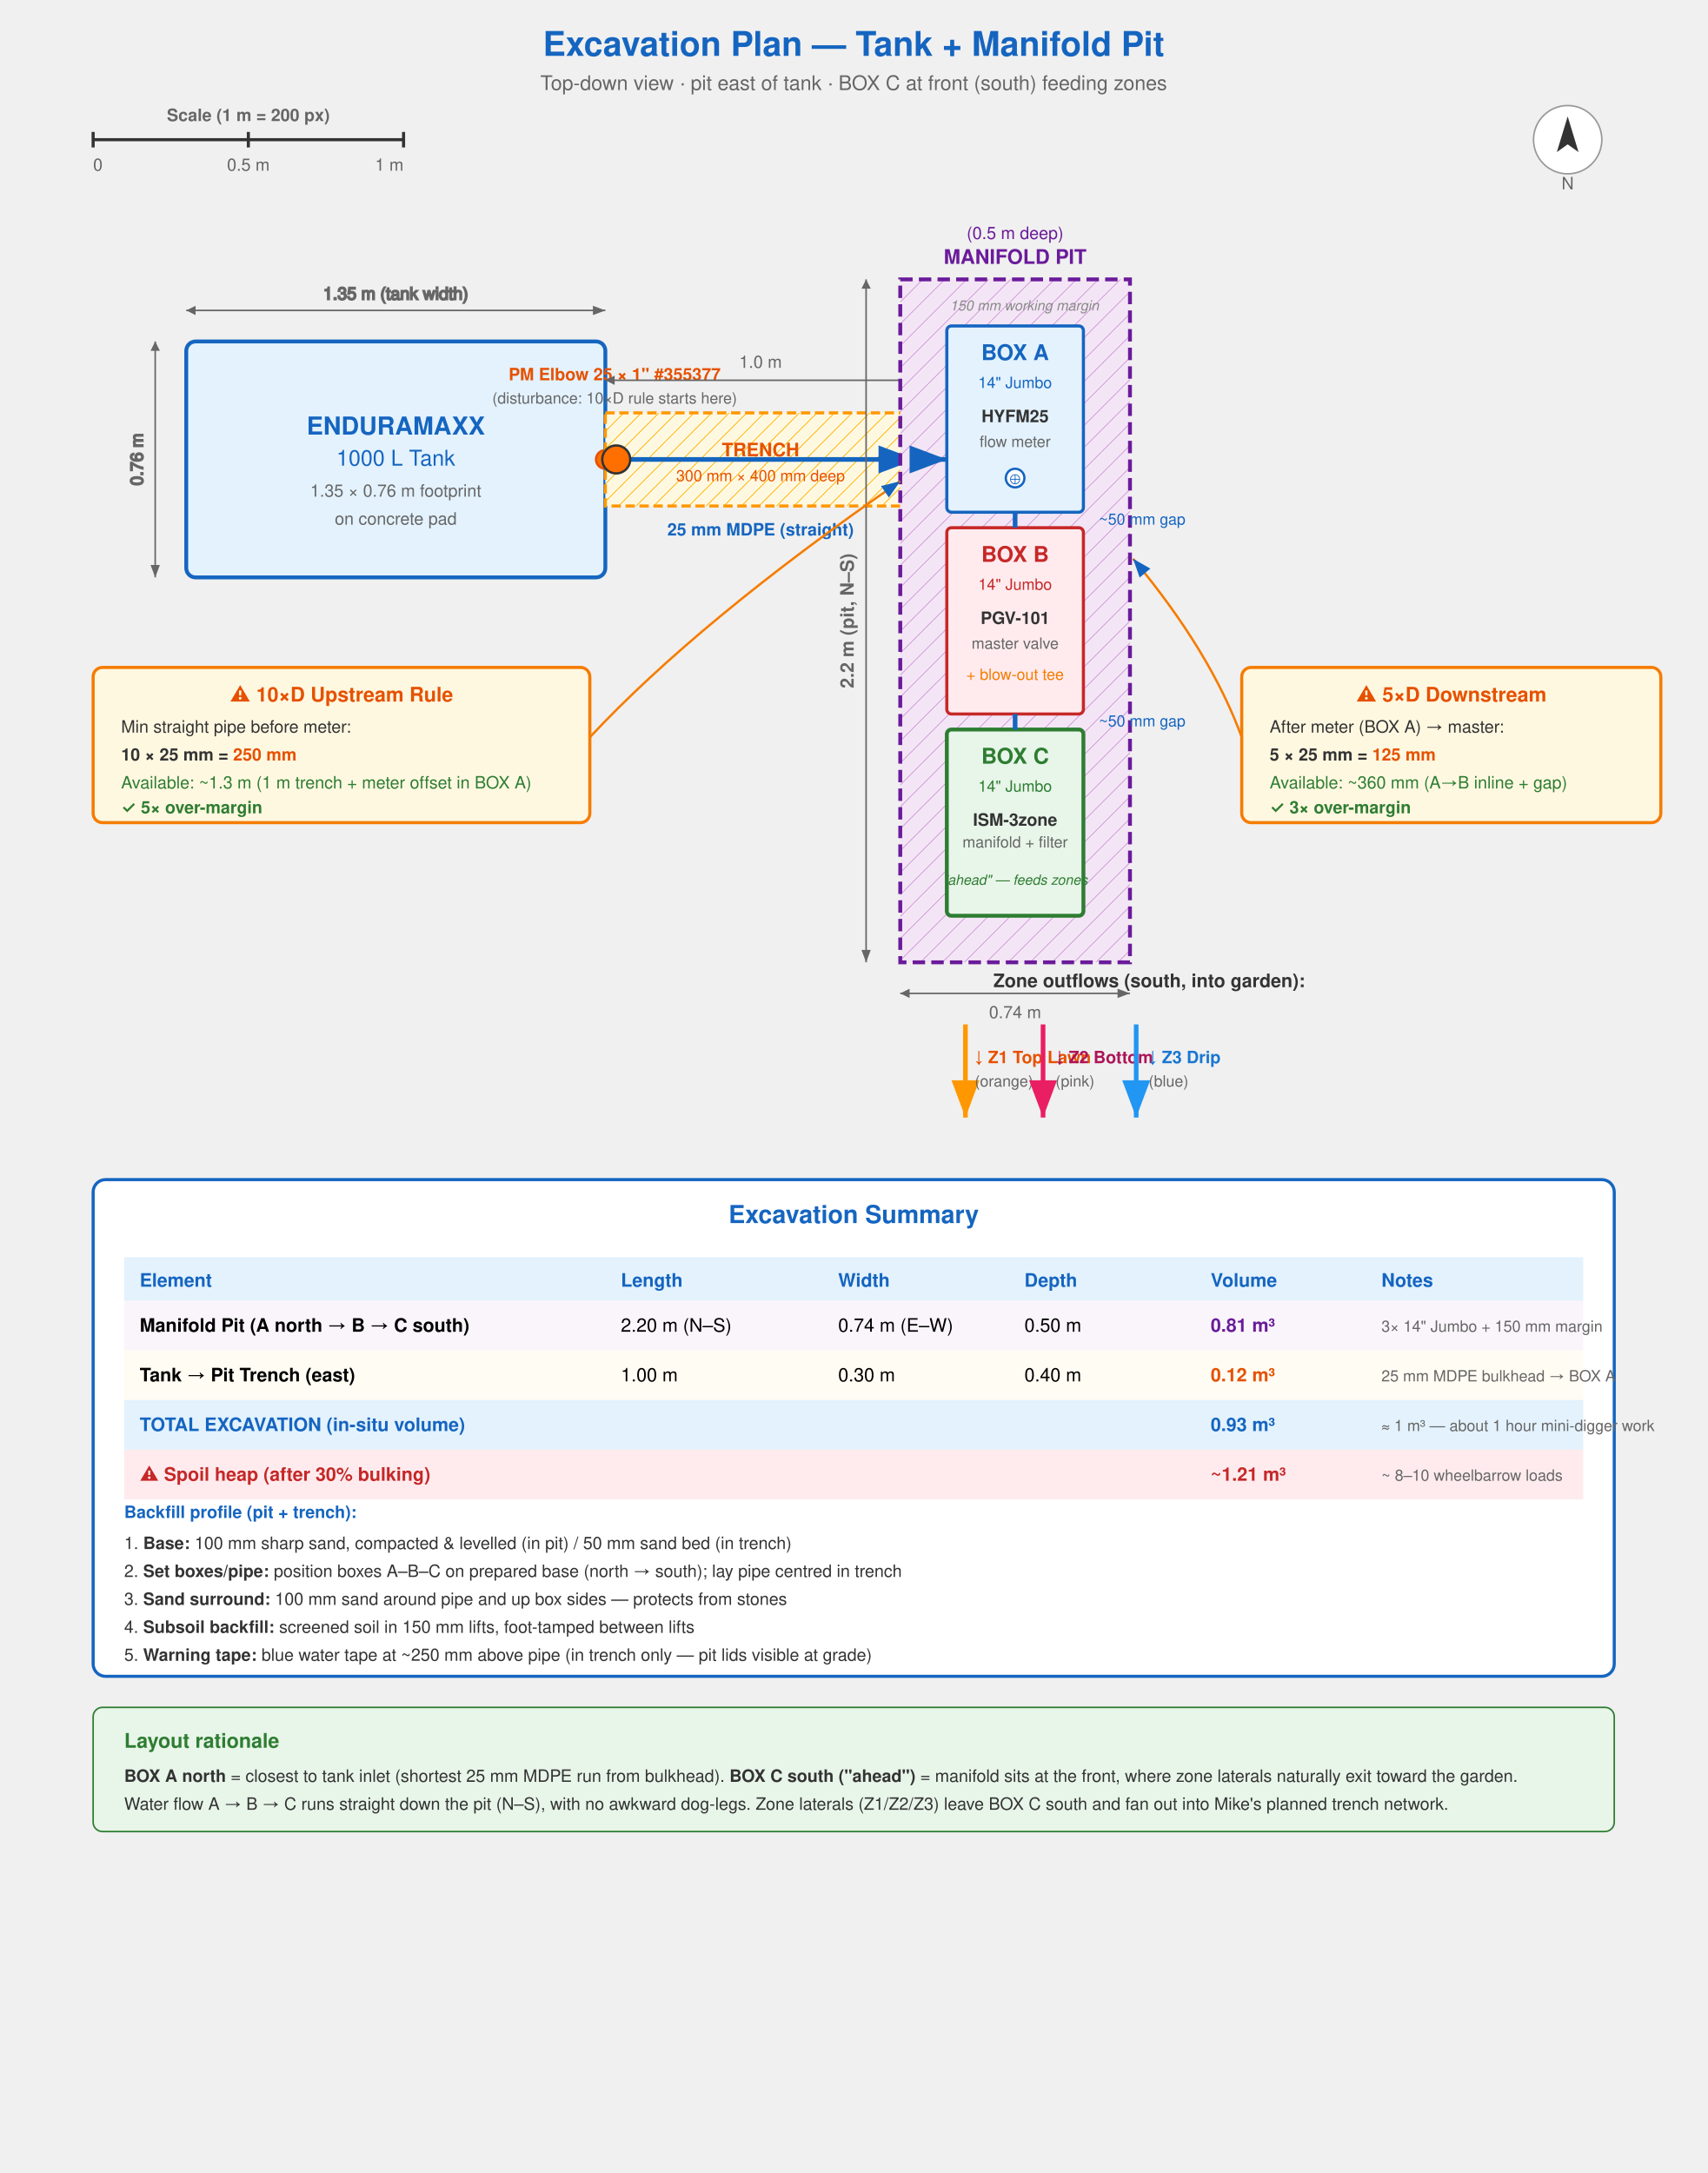
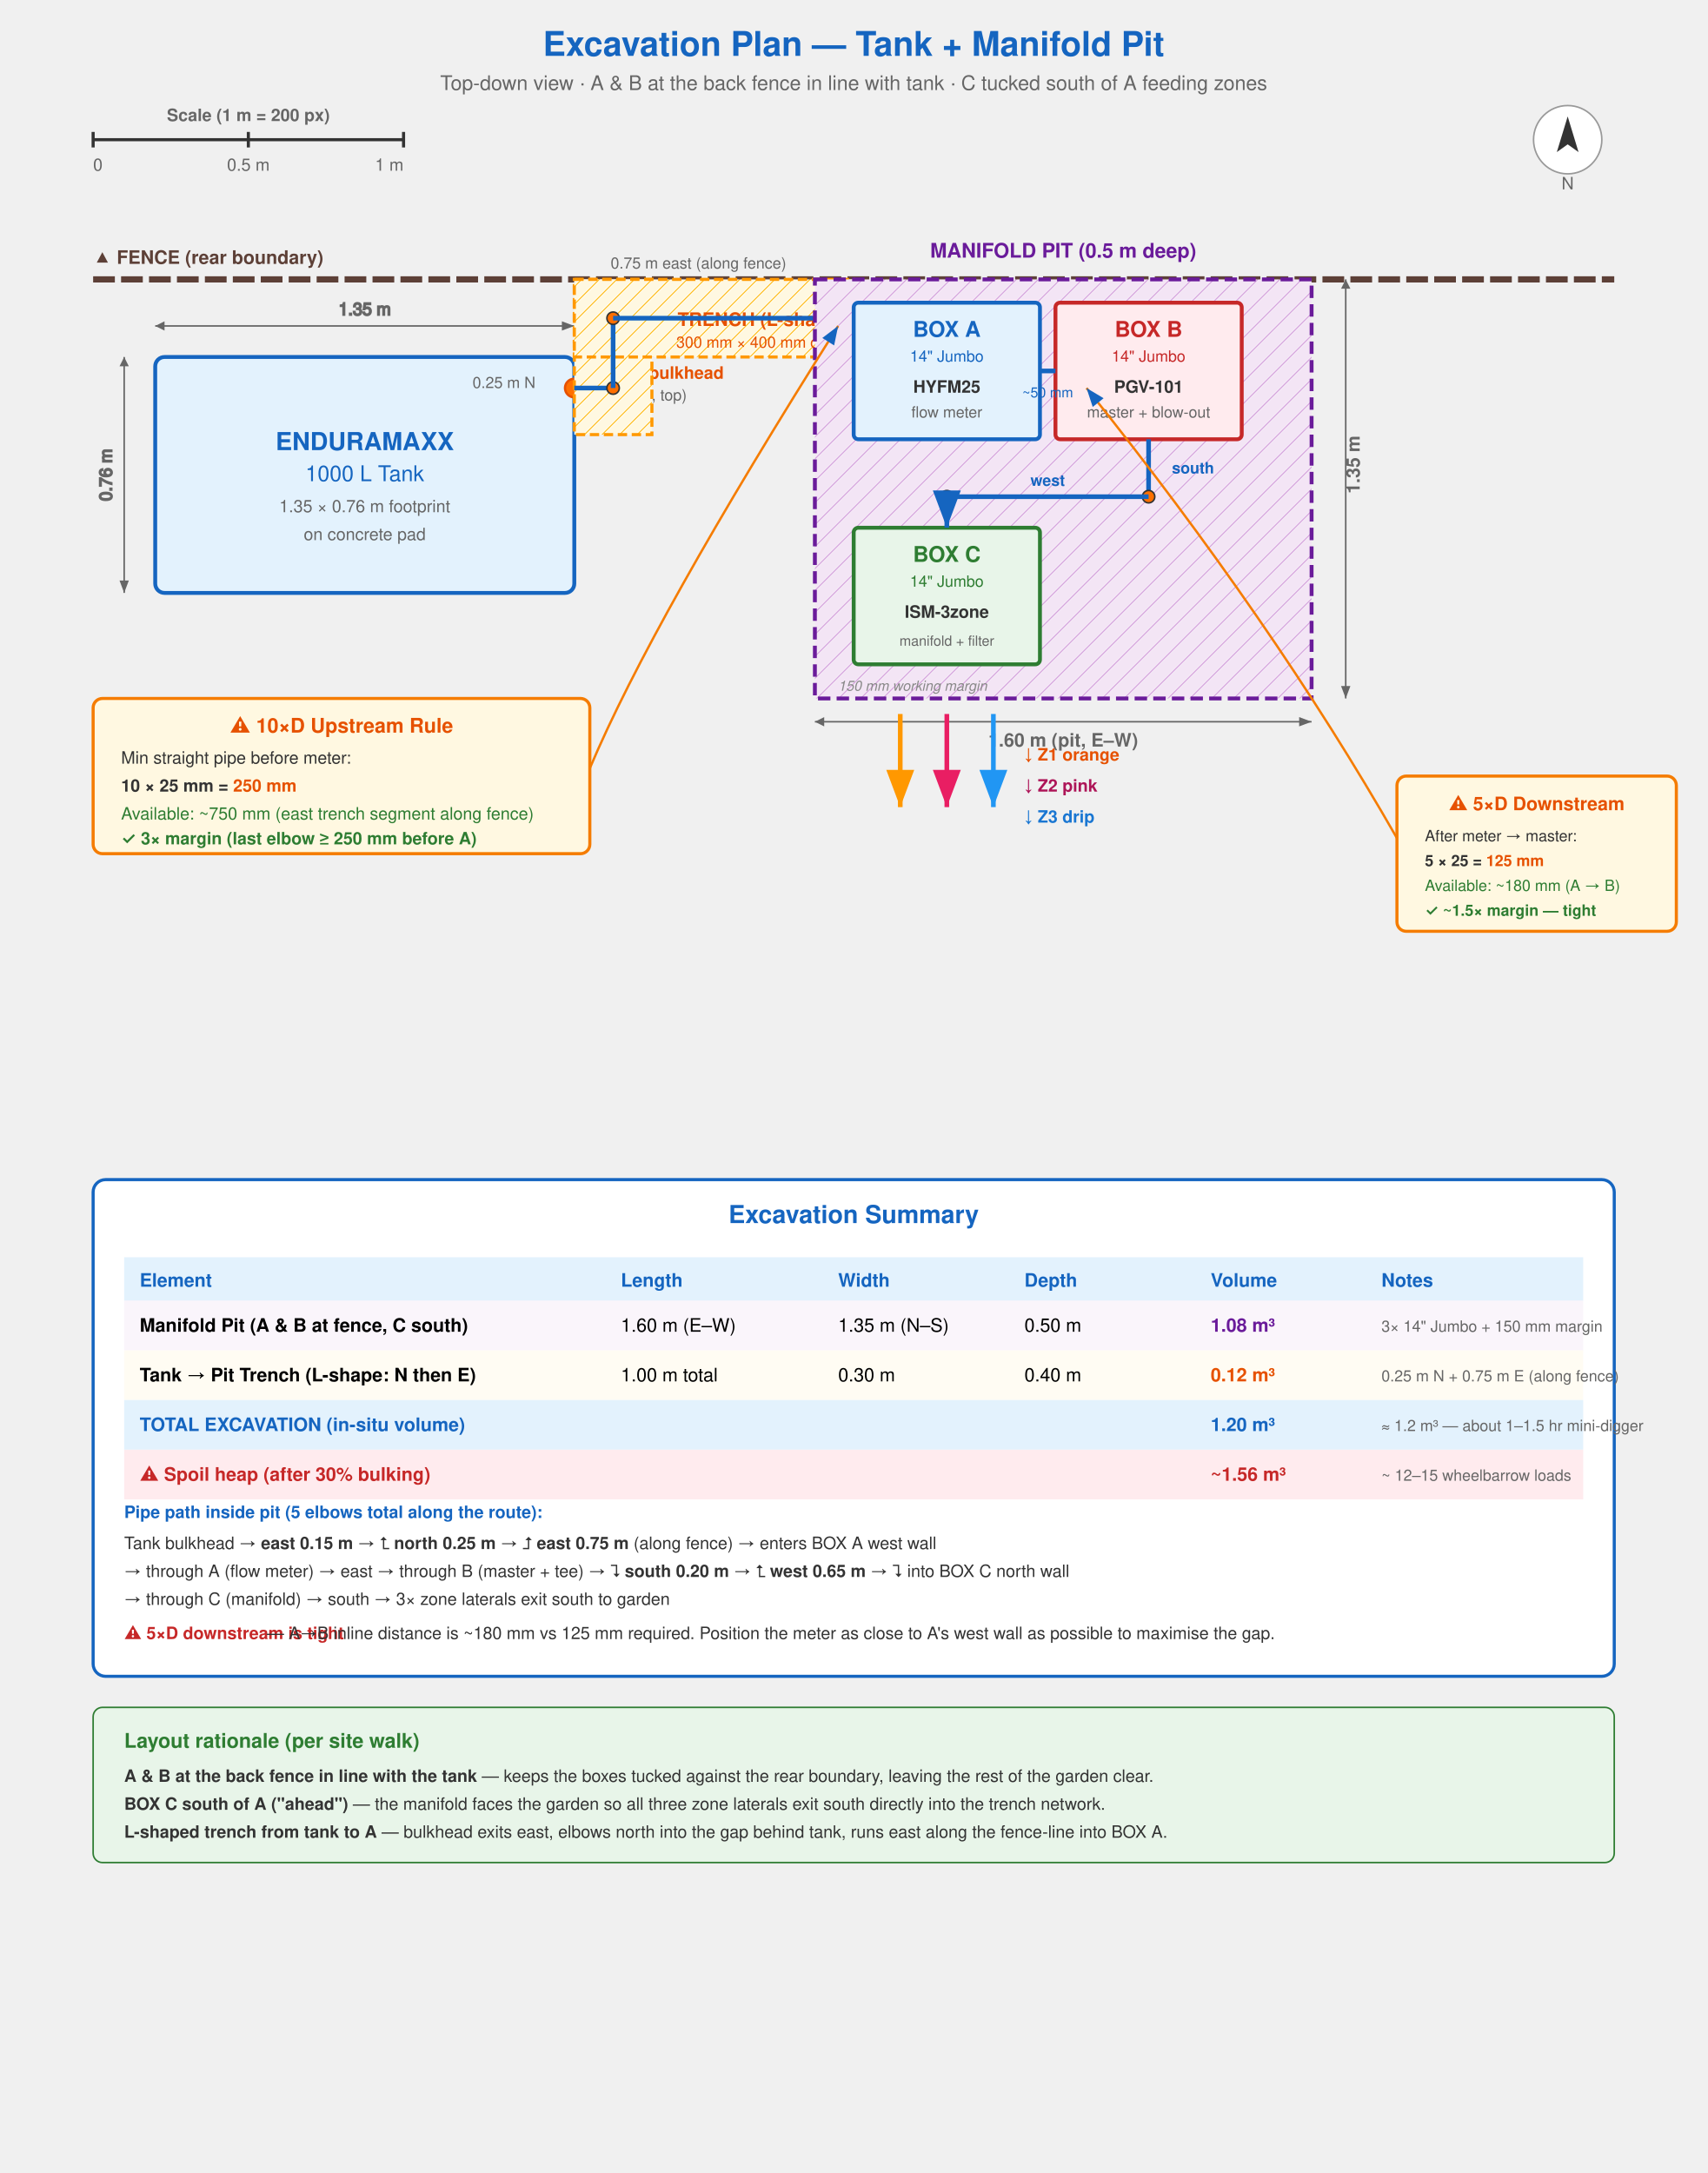
<svg xmlns="http://www.w3.org/2000/svg" viewBox="0 0 1100 1400" font-family="-apple-system, Helvetica, Arial, sans-serif" font-size="13">
  <defs>
    <pattern id="trenchHatch" patternUnits="userSpaceOnUse" width="8" height="8" patternTransform="rotate(45)">
      <rect width="8" height="8" fill="#FFF8E1" />
      <line x1="0" y1="0" x2="0" y2="8" stroke="#FFB300" stroke-width="1" />
    </pattern>
    <pattern id="pitHatch" patternUnits="userSpaceOnUse" width="10" height="10" patternTransform="rotate(45)">
      <rect width="10" height="10" fill="#F3E5F5" />
      <line x1="0" y1="0" x2="0" y2="10" stroke="#9C27B0" stroke-width="1" opacity="0.4" />
    </pattern>
+     <pattern id="grass" patternUnits="userSpaceOnUse" width="6" height="6">
+       <rect width="6" height="6" fill="#F1F8E9" />
+       <circle cx="3" cy="3" r="0.5" fill="#A5D6A7" />
+     </pattern>
    <marker id="arrow" markerWidth="10" markerHeight="10" refX="8" refY="3" orient="auto">
      <path d="M0,0 L0,6 L8,3 z" fill="#1565C0" />
    </marker>
    <marker id="arrowOrange" markerWidth="10" markerHeight="10" refX="8" refY="3" orient="auto">
      <path d="M0,0 L0,6 L8,3 z" fill="#FF9800" />
    </marker>
    <marker id="arrowPink" markerWidth="10" markerHeight="10" refX="8" refY="3" orient="auto">
      <path d="M0,0 L0,6 L8,3 z" fill="#E91E63" />
    </marker>
    <marker id="arrowBlue" markerWidth="10" markerHeight="10" refX="8" refY="3" orient="auto">
      <path d="M0,0 L0,6 L8,3 z" fill="#2196F3" />
    </marker>
    <marker id="dimArrowL" markerWidth="10" markerHeight="10" refX="2" refY="3" orient="auto">
      <path d="M8,0 L8,6 L2,3 z" fill="#666" />
    </marker>
    <marker id="dimArrowR" markerWidth="10" markerHeight="10" refX="8" refY="3" orient="auto">
      <path d="M0,0 L0,6 L8,3 z" fill="#666" />
    </marker>
  </defs>
  <text x="550" y="36" text-anchor="middle" font-size="22" font-weight="700" fill="#1565C0">Excavation Plan — Tank + Manifold Pit</text>
-   <text x="550" y="58" text-anchor="middle" font-size="13" fill="#666">Top-down view · pit east of tank · BOX C at front (south) feeding zones</text>
+   <text x="550" y="58" text-anchor="middle" font-size="13" fill="#666">Top-down view · A &amp; B at the back fence in line with tank · C tucked south of A feeding zones</text>
  <g transform="translate(1010, 90)">
    <circle cx="0" cy="0" r="22" fill="white" stroke="#999" stroke-width="1" />
    <path d="M0,-15 L7,8 L0,3 L-7,8 z" fill="#333" />
    <text x="0" y="32" text-anchor="middle" font-size="11" fill="#666">N</text>
  </g>
  <g transform="translate(60, 90)">
    <line x1="0" y1="0" x2="200" y2="0" stroke="#333" stroke-width="2" />
    <line x1="0" y1="-5" x2="0" y2="5" stroke="#333" stroke-width="2" />
    <line x1="100" y1="-5" x2="100" y2="5" stroke="#333" stroke-width="2" />
    <line x1="200" y1="-5" x2="200" y2="5" stroke="#333" stroke-width="2" />
    <text x="0" y="20" font-size="11" fill="#666">0</text>
    <text x="100" y="20" text-anchor="middle" font-size="11" fill="#666">0.5 m</text>
    <text x="200" y="20" text-anchor="end" font-size="11" fill="#666">1 m</text>
    <text x="100" y="-12" text-anchor="middle" font-size="11" fill="#666" font-weight="600">Scale (1 m = 200 px)</text>
  </g>
-   <g transform="translate(120, 220)">
+   <g>
+     <line x1="60" y1="180" x2="1040" y2="180" stroke="#5D4037" stroke-width="4" stroke-dasharray="14,4" />
+     <text x="60" y="170" font-size="12" fill="#5D4037" font-weight="600">▲ FENCE (rear boundary)</text>
+   </g>
+   <g transform="translate(100, 230)">
    <rect x="0" y="0" width="270" height="152" fill="#E3F2FD" stroke="#1565C0" stroke-width="2.5" rx="6" />
    <text x="135" y="60" text-anchor="middle" font-weight="700" fill="#1565C0" font-size="16">ENDURAMAXX</text>
    <text x="135" y="80" text-anchor="middle" fill="#1565C0" font-size="14">1000 L Tank</text>
    <text x="135" y="100" text-anchor="middle" fill="#666" font-size="11">1.35 × 0.76 m footprint</text>
    <text x="135" y="118" text-anchor="middle" fill="#666" font-size="11">on concrete pad</text>
-     <circle cx="270" cy="76" r="6" fill="#FF6F00" stroke="#E65100" stroke-width="1.5" />
-     <text x="280" y="68" font-size="11" fill="#E65100" font-weight="600">1" BSP bulkhead</text>
-     <text x="280" y="84" font-size="10" fill="#666">(east wall, mid-height)</text>
+     <circle cx="270" cy="20" r="6" fill="#FF6F00" stroke="#E65100" stroke-width="1.5" />
+     <text x="278" y="14" font-size="11" fill="#E65100" font-weight="600">1" BSP bulkhead</text>
+     <text x="278" y="28" font-size="10" fill="#666">(east wall, top)</text>
  </g>
  <g stroke="#666" stroke-width="1" fill="none">
-     <line x1="120" y1="200" x2="390" y2="200" marker-start="url(#dimArrowL)" marker-end="url(#dimArrowR)" />
-     <text x="255" y="193" text-anchor="middle" font-size="11" fill="#666">1.35 m (tank width)</text>
-     <line x1="100" y1="220" x2="100" y2="372" marker-start="url(#dimArrowL)" marker-end="url(#dimArrowR)" />
-     <text x="92" y="296" text-anchor="middle" font-size="11" fill="#666" transform="rotate(-90 92 296)">0.76 m</text>
-   </g>
-   <g>
-     <rect x="390" y="266" width="200" height="60" fill="url(#trenchHatch)" stroke="#FF9800" stroke-width="2" stroke-dasharray="6,3" />
-     <text x="490" y="294" text-anchor="middle" font-size="12" fill="#E65100" font-weight="600">TRENCH</text>
-     <text x="490" y="310" text-anchor="middle" font-size="10" fill="#E65100">300 mm × 400 mm deep</text>
-     <line x1="396" y1="296" x2="590" y2="296" stroke="#1565C0" stroke-width="3" marker-end="url(#arrow)" />
-     <text x="490" y="345" text-anchor="middle" font-size="11" fill="#1565C0" font-weight="600">25 mm MDPE (straight)</text>
-     <circle cx="397" cy="296" r="9" fill="#FF6F00" stroke="#333" stroke-width="1.5" />
-     <text x="396" y="245" text-anchor="middle" font-size="11" fill="#E65100" font-weight="600">PM Elbow 25 × 1" #355377</text>
-     <text x="396" y="260" text-anchor="middle" font-size="10" fill="#666">(disturbance: 10×D rule starts here)</text>
-     <line x1="390" y1="245" x2="590" y2="245" stroke="#666" stroke-width="1" marker-start="url(#dimArrowL)" marker-end="url(#dimArrowR)" />
-     <text x="490" y="237" text-anchor="middle" font-size="11" fill="#666">1.0 m</text>
-     <line x1="608" y1="266" x2="608" y2="326" stroke="#666" stroke-width="1" marker-start="url(#dimArrowL)" marker-end="url(#dimArrowR)" />
-     <text x="618" y="300" font-size="11" fill="#666">0.3 m</text>
-   </g>
-   <g transform="translate(580, 180)">
-     <rect x="0" y="0" width="148" height="440" fill="url(#pitHatch)" stroke="#6A1B9A" stroke-width="2.5" stroke-dasharray="8,4" />
-     <line x1="-22" y1="0" x2="-22" y2="440" stroke="#666" stroke-width="1" marker-start="url(#dimArrowL)" marker-end="url(#dimArrowR)" />
-     <text x="-30" y="220" text-anchor="middle" font-size="12" fill="#666" font-weight="600" transform="rotate(-90 -30 220)">2.2 m (pit, N–S)</text>
-     <line x1="0" y1="460" x2="148" y2="460" stroke="#666" stroke-width="1" marker-start="url(#dimArrowL)" marker-end="url(#dimArrowR)" />
-     <text x="74" y="476" text-anchor="middle" font-size="11" fill="#666">0.74 m</text>
-     <text x="74" y="-10" text-anchor="middle" font-size="13" fill="#6A1B9A" font-weight="700">MANIFOLD PIT</text>
-     <text x="74" y="-26" text-anchor="middle" font-size="11" fill="#6A1B9A">(0.5 m deep)</text>
-     <g transform="translate(30, 30)">
-       <rect x="0" y="0" width="88" height="120" fill="#E3F2FD" stroke="#1565C0" stroke-width="2" rx="3" />
-       <text x="44" y="22" text-anchor="middle" font-weight="700" fill="#1565C0" font-size="14">BOX A</text>
-       <text x="44" y="40" text-anchor="middle" font-size="10" fill="#1565C0">14" Jumbo</text>
-       <text x="44" y="62" text-anchor="middle" font-size="11" fill="#333" font-weight="600">HYFM25</text>
-       <text x="44" y="78" text-anchor="middle" font-size="10" fill="#666">flow meter</text>
-       <circle cx="44" cy="98" r="6" fill="white" stroke="#1565C0" stroke-width="1.5" />
-       <text x="44" y="102" text-anchor="middle" font-size="9" fill="#1565C0">⊕</text>
-     </g>
-     <g transform="translate(30, 160)">
-       <rect x="0" y="0" width="88" height="120" fill="#FFEBEE" stroke="#C62828" stroke-width="2" rx="3" />
-       <text x="44" y="22" text-anchor="middle" font-weight="700" fill="#C62828" font-size="14">BOX B</text>
-       <text x="44" y="40" text-anchor="middle" font-size="10" fill="#C62828">14" Jumbo</text>
-       <text x="44" y="62" text-anchor="middle" font-size="11" fill="#333" font-weight="600">PGV-101</text>
-       <text x="44" y="78" text-anchor="middle" font-size="10" fill="#666">master valve</text>
-       <text x="44" y="98" text-anchor="middle" font-size="10" fill="#F57C00">+ blow-out tee</text>
-     </g>
-     <g transform="translate(30, 290)">
-       <rect x="0" y="0" width="88" height="120" fill="#E8F5E9" stroke="#2E7D32" stroke-width="2.5" rx="3" />
-       <text x="44" y="22" text-anchor="middle" font-weight="700" fill="#2E7D32" font-size="14">BOX C</text>
-       <text x="44" y="40" text-anchor="middle" font-size="10" fill="#2E7D32">14" Jumbo</text>
-       <text x="44" y="62" text-anchor="middle" font-size="11" fill="#333" font-weight="600">ISM-3zone</text>
-       <text x="44" y="76" text-anchor="middle" font-size="10" fill="#666">manifold + filter</text>
-       <text x="44" y="100" text-anchor="middle" font-size="9" fill="#2E7D32" font-style="italic">"ahead" — feeds zones</text>
-     </g>
-     <line x1="74" y1="150" x2="74" y2="160" stroke="#1565C0" stroke-width="3" />
-     <line x1="74" y1="280" x2="74" y2="290" stroke="#1565C0" stroke-width="3" />
-     <text x="128" y="158" font-size="10" fill="#1565C0">~50 mm gap</text>
-     <text x="128" y="288" font-size="10" fill="#1565C0">~50 mm gap</text>
-   </g>
-   <line x1="590" y1="296" x2="610" y2="296" stroke="#1565C0" stroke-width="3" marker-end="url(#arrow)" />
-   <text x="660" y="200" text-anchor="middle" font-size="9" fill="#888" font-style="italic">150 mm working margin</text>
-   <g transform="translate(640, 640)">
-     <text x="0" y="-4" font-size="12" fill="#333" font-weight="600">Zone outflows (south, into garden):</text>
-     <line x1="-18" y1="20" x2="-18" y2="80" stroke="#FF9800" stroke-width="3" marker-end="url(#arrowOrange)" />
-     <text x="-12" y="45" font-size="11" fill="#E65100" font-weight="600">↓ Z1 Top Lawn</text>
-     <text x="-12" y="60" font-size="10" fill="#666">(orange)</text>
-     <line x1="32" y1="20" x2="32" y2="80" stroke="#E91E63" stroke-width="3" marker-end="url(#arrowPink)" />
-     <text x="40" y="45" font-size="11" fill="#AD1457" font-weight="600">↓ Z2 Bottom</text>
-     <text x="40" y="60" font-size="10" fill="#666">(pink)</text>
-     <line x1="92" y1="20" x2="92" y2="80" stroke="#2196F3" stroke-width="3" marker-end="url(#arrowBlue)" />
-     <text x="100" y="45" font-size="11" fill="#1976D2" font-weight="600">↓ Z3 Drip</text>
-     <text x="100" y="60" font-size="10" fill="#666">(blue)</text>
-   </g>
-   <g>
-     <rect x="60" y="430" width="320" height="100" fill="#FFF8E1" stroke="#F57C00" stroke-width="2" rx="6" />
-     <text x="220" y="452" text-anchor="middle" font-size="13" font-weight="700" fill="#E65100">⚠ 10×D Upstream Rule</text>
-     <text x="78" y="472" font-size="11" fill="#333">Min straight pipe before meter:</text>
-     <text x="78" y="490" font-size="11" fill="#333" font-weight="600">10 × 25 mm = <tspan fill="#E65100">250 mm</tspan>
-     </text>
-     <text x="78" y="508" font-size="11" fill="#2E7D32">Available: ~1.3 m (1 m trench + meter offset in BOX A)</text>
-     <text x="78" y="524" font-size="11" fill="#2E7D32" font-weight="600">✓ 5× over-margin</text>
-     <path d="M380,475 Q450,400 580,310" fill="none" stroke="#F57C00" stroke-width="1.5" marker-end="url(#arrow)" />
-   </g>
-   <g>
-     <rect x="800" y="430" width="270" height="100" fill="#FFF8E1" stroke="#F57C00" stroke-width="2" rx="6" />
-     <text x="935" y="452" text-anchor="middle" font-size="13" font-weight="700" fill="#E65100">⚠ 5×D Downstream</text>
-     <text x="818" y="472" font-size="11" fill="#333">After meter (BOX A) → master:</text>
-     <text x="818" y="490" font-size="11" fill="#333" font-weight="600">5 × 25 mm = <tspan fill="#E65100">125 mm</tspan>
-     </text>
-     <text x="818" y="508" font-size="11" fill="#2E7D32">Available: ~360 mm (A→B inline + gap)</text>
-     <text x="818" y="524" font-size="11" fill="#2E7D32" font-weight="600">✓ 3× over-margin</text>
-     <path d="M800,475 Q780,420 730,360" fill="none" stroke="#F57C00" stroke-width="1.5" marker-end="url(#arrow)" />
+     <line x1="100" y1="210" x2="370" y2="210" marker-start="url(#dimArrowL)" marker-end="url(#dimArrowR)" />
+     <text x="235" y="203" text-anchor="middle" font-size="11" fill="#666">1.35 m</text>
+     <line x1="80" y1="230" x2="80" y2="382" marker-start="url(#dimArrowL)" marker-end="url(#dimArrowR)" />
+     <text x="72" y="306" text-anchor="middle" font-size="11" fill="#666" transform="rotate(-90 72 306)">0.76 m</text>
+     <line x1="385" y1="180" x2="385" y2="230" marker-start="url(#dimArrowL)" marker-end="url(#dimArrowR)" stroke="#888" />
+     <text x="392" y="207" font-size="10" fill="#888">0.25 m gap</text>
+   </g>
+   <g>
+     <rect x="370" y="220" width="50" height="60" fill="url(#trenchHatch)" stroke="#FF9800" stroke-width="2" stroke-dasharray="6,3" />
+     <rect x="370" y="180" width="50" height="40" fill="url(#trenchHatch)" stroke="#FF9800" stroke-width="2" stroke-dasharray="6,3" />
+     <rect x="370" y="180" width="180" height="50" fill="url(#trenchHatch)" stroke="#FF9800" stroke-width="2" stroke-dasharray="6,3" />
+     <text x="490" y="210" text-anchor="middle" font-size="12" fill="#E65100" font-weight="600">TRENCH (L-shape)</text>
+     <text x="490" y="224" text-anchor="middle" font-size="10" fill="#E65100">300 mm × 400 mm deep</text>
+     <line x1="370" y1="250" x2="395" y2="250" stroke="#1565C0" stroke-width="3" />
+     <circle cx="395" cy="250" r="4" fill="#FF6F00" stroke="#333" stroke-width="1" />
+     <line x1="395" y1="250" x2="395" y2="205" stroke="#1565C0" stroke-width="3" />
+     <circle cx="395" cy="205" r="4" fill="#FF6F00" stroke="#333" stroke-width="1" />
+     <line x1="395" y1="205" x2="550" y2="205" stroke="#1565C0" stroke-width="3" marker-end="url(#arrow)" />
+     <text x="345" y="250" text-anchor="end" font-size="10" fill="#666">0.25 m N</text>
+     <text x="450" y="173" text-anchor="middle" font-size="10" fill="#666">0.75 m east (along fence)</text>
+   </g>
+   <g>
+     <rect x="525" y="180" width="320" height="270" fill="url(#pitHatch)" stroke="#6A1B9A" stroke-width="2.5" stroke-dasharray="8,4" />
+     <line x1="525" y1="465" x2="845" y2="465" stroke="#666" stroke-width="1" marker-start="url(#dimArrowL)" marker-end="url(#dimArrowR)" />
+     <text x="685" y="481" text-anchor="middle" font-size="12" fill="#666" font-weight="600">1.60 m (pit, E–W)</text>
+     <line x1="867" y1="180" x2="867" y2="450" stroke="#666" stroke-width="1" marker-start="url(#dimArrowL)" marker-end="url(#dimArrowR)" />
+     <text x="876" y="318" font-size="12" fill="#666" font-weight="600" transform="rotate(-90 876 318)">1.35 m</text>
+     <text x="685" y="166" text-anchor="middle" font-size="13" fill="#6A1B9A" font-weight="700">MANIFOLD PIT (0.5 m deep)</text>
+     <g transform="translate(550, 195)">
+       <rect x="0" y="0" width="120" height="88" fill="#E3F2FD" stroke="#1565C0" stroke-width="2.5" rx="3" />
+       <text x="60" y="22" text-anchor="middle" font-weight="700" fill="#1565C0" font-size="14">BOX A</text>
+       <text x="60" y="38" text-anchor="middle" font-size="10" fill="#1565C0">14" Jumbo</text>
+       <text x="60" y="58" text-anchor="middle" font-size="11" fill="#333" font-weight="600">HYFM25</text>
+       <text x="60" y="74" text-anchor="middle" font-size="10" fill="#666">flow meter</text>
+     </g>
+     <g transform="translate(680, 195)">
+       <rect x="0" y="0" width="120" height="88" fill="#FFEBEE" stroke="#C62828" stroke-width="2.5" rx="3" />
+       <text x="60" y="22" text-anchor="middle" font-weight="700" fill="#C62828" font-size="14">BOX B</text>
+       <text x="60" y="38" text-anchor="middle" font-size="10" fill="#C62828">14" Jumbo</text>
+       <text x="60" y="58" text-anchor="middle" font-size="11" fill="#333" font-weight="600">PGV-101</text>
+       <text x="60" y="74" text-anchor="middle" font-size="10" fill="#666">master + blow-out</text>
+     </g>
+     <g transform="translate(550, 340)">
+       <rect x="0" y="0" width="120" height="88" fill="#E8F5E9" stroke="#2E7D32" stroke-width="2.5" rx="3" />
+       <text x="60" y="22" text-anchor="middle" font-weight="700" fill="#2E7D32" font-size="14">BOX C</text>
+       <text x="60" y="38" text-anchor="middle" font-size="10" fill="#2E7D32">14" Jumbo</text>
+       <text x="60" y="58" text-anchor="middle" font-size="11" fill="#333" font-weight="600">ISM-3zone</text>
+       <text x="60" y="76" text-anchor="middle" font-size="9" fill="#666">manifold + filter</text>
+     </g>
+     <line x1="670" y1="239" x2="680" y2="239" stroke="#1565C0" stroke-width="3" />
+     <text x="675" y="256" text-anchor="middle" font-size="9" fill="#1565C0">~50 mm</text>
+     <line x1="740" y1="283" x2="740" y2="320" stroke="#1565C0" stroke-width="3" />
+     <circle cx="740" cy="320" r="4" fill="#FF6F00" stroke="#333" stroke-width="1" />
+     <line x1="740" y1="320" x2="610" y2="320" stroke="#1565C0" stroke-width="3" />
+     <circle cx="610" cy="320" r="4" fill="#FF6F00" stroke="#333" stroke-width="1" />
+     <line x1="610" y1="320" x2="610" y2="340" stroke="#1565C0" stroke-width="3" marker-end="url(#arrow)" />
+     <text x="755" y="305" font-size="10" fill="#1565C0" font-weight="600">south</text>
+     <text x="675" y="313" text-anchor="middle" font-size="10" fill="#1565C0" font-weight="600">west</text>
+     <text x="540" y="445" font-size="9" fill="#888" font-style="italic">150 mm working margin</text>
+   </g>
+   <g transform="translate(580, 460)">
+     <line x1="0" y1="0" x2="0" y2="60" stroke="#FF9800" stroke-width="3" marker-end="url(#arrowOrange)" />
+     <line x1="30" y1="0" x2="30" y2="60" stroke="#E91E63" stroke-width="3" marker-end="url(#arrowPink)" />
+     <line x1="60" y1="0" x2="60" y2="60" stroke="#2196F3" stroke-width="3" marker-end="url(#arrowBlue)" />
+     <text x="80" y="30" font-size="11" fill="#E65100" font-weight="600">↓ Z1 orange</text>
+     <text x="80" y="50" font-size="11" fill="#AD1457" font-weight="600">↓ Z2 pink</text>
+     <text x="80" y="70" font-size="11" fill="#1976D2" font-weight="600">↓ Z3 drip</text>
+   </g>
+   <g>
+     <rect x="60" y="450" width="320" height="100" fill="#FFF8E1" stroke="#F57C00" stroke-width="2" rx="6" />
+     <text x="220" y="472" text-anchor="middle" font-size="13" font-weight="700" fill="#E65100">⚠ 10×D Upstream Rule</text>
+     <text x="78" y="492" font-size="11" fill="#333">Min straight pipe before meter:</text>
+     <text x="78" y="510" font-size="11" fill="#333" font-weight="600">10 × 25 mm = <tspan fill="#E65100">250 mm</tspan>
+     </text>
+     <text x="78" y="528" font-size="11" fill="#2E7D32">Available: ~750 mm (east trench segment along fence)</text>
+     <text x="78" y="544" font-size="11" fill="#2E7D32" font-weight="600">✓ 3× margin (last elbow ≥ 250 mm before A)</text>
+     <path d="M380,495 Q420,400 540,210" fill="none" stroke="#F57C00" stroke-width="1.5" marker-end="url(#arrow)" />
+   </g>
+   <g>
+     <rect x="900" y="500" width="180" height="100" fill="#FFF8E1" stroke="#F57C00" stroke-width="2" rx="6" />
+     <text x="990" y="522" text-anchor="middle" font-size="12" font-weight="700" fill="#E65100">⚠ 5×D Downstream</text>
+     <text x="918" y="542" font-size="10" fill="#333">After meter → master:</text>
+     <text x="918" y="558" font-size="10" fill="#333" font-weight="600">5 × 25 = <tspan fill="#E65100">125 mm</tspan>
+     </text>
+     <text x="918" y="574" font-size="10" fill="#2E7D32">Available: ~180 mm (A → B)</text>
+     <text x="918" y="590" font-size="10" fill="#2E7D32" font-weight="600">✓ ~1.5× margin — tight</text>
+     <path d="M900,540 Q820,400 700,250" fill="none" stroke="#F57C00" stroke-width="1.5" marker-end="url(#arrow)" />
  </g>
  <g transform="translate(60, 760)">
    <rect x="0" y="0" width="980" height="320" fill="white" stroke="#1565C0" stroke-width="2" rx="8" />
    <text x="490" y="28" text-anchor="middle" font-size="16" font-weight="700" fill="#1565C0">Excavation Summary</text>
    <g transform="translate(20, 50)">
      <rect x="0" y="0" width="940" height="28" fill="#E3F2FD" />
      <text x="10" y="19" font-size="12" font-weight="700" fill="#1565C0">Element</text>
      <text x="320" y="19" font-size="12" font-weight="700" fill="#1565C0">Length</text>
      <text x="460" y="19" font-size="12" font-weight="700" fill="#1565C0">Width</text>
      <text x="580" y="19" font-size="12" font-weight="700" fill="#1565C0">Depth</text>
      <text x="700" y="19" font-size="12" font-weight="700" fill="#1565C0">Volume</text>
      <text x="810" y="19" font-size="12" font-weight="700" fill="#1565C0">Notes</text>
    </g>
    <g transform="translate(20, 78)" font-size="12">
      <rect x="0" y="0" width="940" height="32" fill="#F3E5F5" opacity="0.4" />
-       <text x="10" y="20" font-weight="600">Manifold Pit (A north → B → C south)</text>
-       <text x="320" y="20">2.20 m (N–S)</text>
-       <text x="460" y="20">0.74 m (E–W)</text>
+       <text x="10" y="20" font-weight="600">Manifold Pit (A &amp; B at fence, C south)</text>
+       <text x="320" y="20">1.60 m (E–W)</text>
+       <text x="460" y="20">1.35 m (N–S)</text>
      <text x="580" y="20">0.50 m</text>
-       <text x="700" y="20" font-weight="700" fill="#6A1B9A">0.81 m³</text>
+       <text x="700" y="20" font-weight="700" fill="#6A1B9A">1.08 m³</text>
      <text x="810" y="20" font-size="10" fill="#666">3× 14" Jumbo + 150 mm margin</text>
    </g>
    <g transform="translate(20, 110)" font-size="12">
      <rect x="0" y="0" width="940" height="32" fill="#FFF8E1" opacity="0.4" />
-       <text x="10" y="20" font-weight="600">Tank → Pit Trench (east)</text>
-       <text x="320" y="20">1.00 m</text>
+       <text x="10" y="20" font-weight="600">Tank → Pit Trench (L-shape: N then E)</text>
+       <text x="320" y="20">1.00 m total</text>
      <text x="460" y="20">0.30 m</text>
      <text x="580" y="20">0.40 m</text>
      <text x="700" y="20" font-weight="700" fill="#E65100">0.12 m³</text>
-       <text x="810" y="20" font-size="10" fill="#666">25 mm MDPE bulkhead → BOX A</text>
+       <text x="810" y="20" font-size="10" fill="#666">0.25 m N + 0.75 m E (along fence)</text>
    </g>
    <g transform="translate(20, 142)" font-size="12">
      <rect x="0" y="0" width="940" height="32" fill="#E3F2FD" />
      <text x="10" y="20" font-weight="700" fill="#1565C0">TOTAL EXCAVATION (in-situ volume)</text>
-       <text x="700" y="20" font-weight="700" fill="#1565C0">0.93 m³</text>
-       <text x="810" y="20" font-size="10" fill="#666">≈ 1 m³ — about 1 hour mini-digger work</text>
+       <text x="700" y="20" font-weight="700" fill="#1565C0">1.20 m³</text>
+       <text x="810" y="20" font-size="10" fill="#666">≈ 1.2 m³ — about 1–1.5 hr mini-digger</text>
    </g>
    <g transform="translate(20, 174)" font-size="12">
      <rect x="0" y="0" width="940" height="32" fill="#FFEBEE" />
      <text x="10" y="20" font-weight="700" fill="#C62828">⚠ Spoil heap (after 30% bulking)</text>
-       <text x="700" y="20" font-weight="700" fill="#C62828">~1.21 m³</text>
-       <text x="810" y="20" font-size="10" fill="#666">~ 8–10 wheelbarrow loads</text>
+       <text x="700" y="20" font-weight="700" fill="#C62828">~1.56 m³</text>
+       <text x="810" y="20" font-size="10" fill="#666">~ 12–15 wheelbarrow loads</text>
    </g>
    <g transform="translate(20, 218)" font-size="11">
-       <text x="0" y="0" font-weight="700" fill="#1565C0">Backfill profile (pit + trench):</text>
-       <text x="0" y="20" fill="#333">1. <tspan font-weight="600">Base:</tspan> 100 mm sharp sand, compacted &amp; levelled (in pit) / 50 mm sand bed (in trench)</text>
-       <text x="0" y="38" fill="#333">2. <tspan font-weight="600">Set boxes/pipe:</tspan> position boxes A–B–C on prepared base (north → south); lay pipe centred in trench</text>
-       <text x="0" y="56" fill="#333">3. <tspan font-weight="600">Sand surround:</tspan> 100 mm sand around pipe and up box sides — protects from stones</text>
-       <text x="0" y="74" fill="#333">4. <tspan font-weight="600">Subsoil backfill:</tspan> screened soil in 150 mm lifts, foot-tamped between lifts</text>
-       <text x="0" y="92" fill="#333">5. <tspan font-weight="600">Warning tape:</tspan> blue water tape at ~250 mm above pipe (in trench only — pit lids visible at grade)</text>
+       <text x="0" y="0" font-weight="700" fill="#1565C0">Pipe path inside pit (5 elbows total along the route):</text>
+       <text x="0" y="20" fill="#333">Tank bulkhead → <tspan font-weight="600">east 0.15 m</tspan> → ⮤ <tspan font-weight="600">north 0.25 m</tspan> → ⮥ <tspan font-weight="600">east 0.75 m</tspan> (along fence) → enters BOX A west wall</text>
+       <text x="0" y="38" fill="#333">→ through A (flow meter) → east → through B (master + tee) → ⮧ <tspan font-weight="600">south 0.20 m</tspan> → ⮤ <tspan font-weight="600">west 0.65 m</tspan> → ⮧ into BOX C north wall</text>
+       <text x="0" y="56" fill="#333">→ through C (manifold) → south → 3× zone laterals exit south to garden</text>
+       <text x="0" y="78" font-weight="700" fill="#C62828">⚠ 5×D downstream is tight</text>
+       <text x="92" y="78" fill="#333">— A→B inline distance is ~180 mm vs 125 mm required. Position the meter as close to A's west wall as possible to maximise the gap.</text>
    </g>
  </g>
  <g transform="translate(60, 1100)">
-     <rect x="0" y="0" width="980" height="80" fill="#E8F5E9" stroke="#2E7D32" stroke-width="1" rx="6" />
-     <text x="20" y="26" font-size="13" font-weight="700" fill="#2E7D32">Layout rationale</text>
+     <rect x="0" y="0" width="980" height="100" fill="#E8F5E9" stroke="#2E7D32" stroke-width="1" rx="6" />
+     <text x="20" y="26" font-size="13" font-weight="700" fill="#2E7D32">Layout rationale (per site walk)</text>
    <text x="20" y="48" font-size="11" fill="#333">
-       <tspan font-weight="600">BOX A north</tspan> = closest to tank inlet (shortest 25 mm MDPE run from bulkhead).
-       <tspan font-weight="600">BOX C south ("ahead")</tspan> = manifold sits at the front, where zone laterals naturally exit toward the garden.
+       <tspan font-weight="600">A &amp; B at the back fence in line with the tank</tspan> — keeps the boxes tucked against the rear boundary, leaving the rest of the garden clear.
    </text>
    <text x="20" y="66" font-size="11" fill="#333">
-       Water flow A → B → C runs straight down the pit (N–S), with no awkward dog-legs.
-       Zone laterals (Z1/Z2/Z3) leave BOX C south and fan out into Mike's planned trench network.
+       <tspan font-weight="600">BOX C south of A ("ahead")</tspan> — the manifold faces the garden so all three zone laterals exit south directly into the trench network.
+     </text>
+     <text x="20" y="84" font-size="11" fill="#333">
+       <tspan font-weight="600">L-shaped trench from tank to A</tspan> — bulkhead exits east, elbows north into the gap behind tank, runs east along the fence-line into BOX A.
    </text>
  </g>
</svg>
